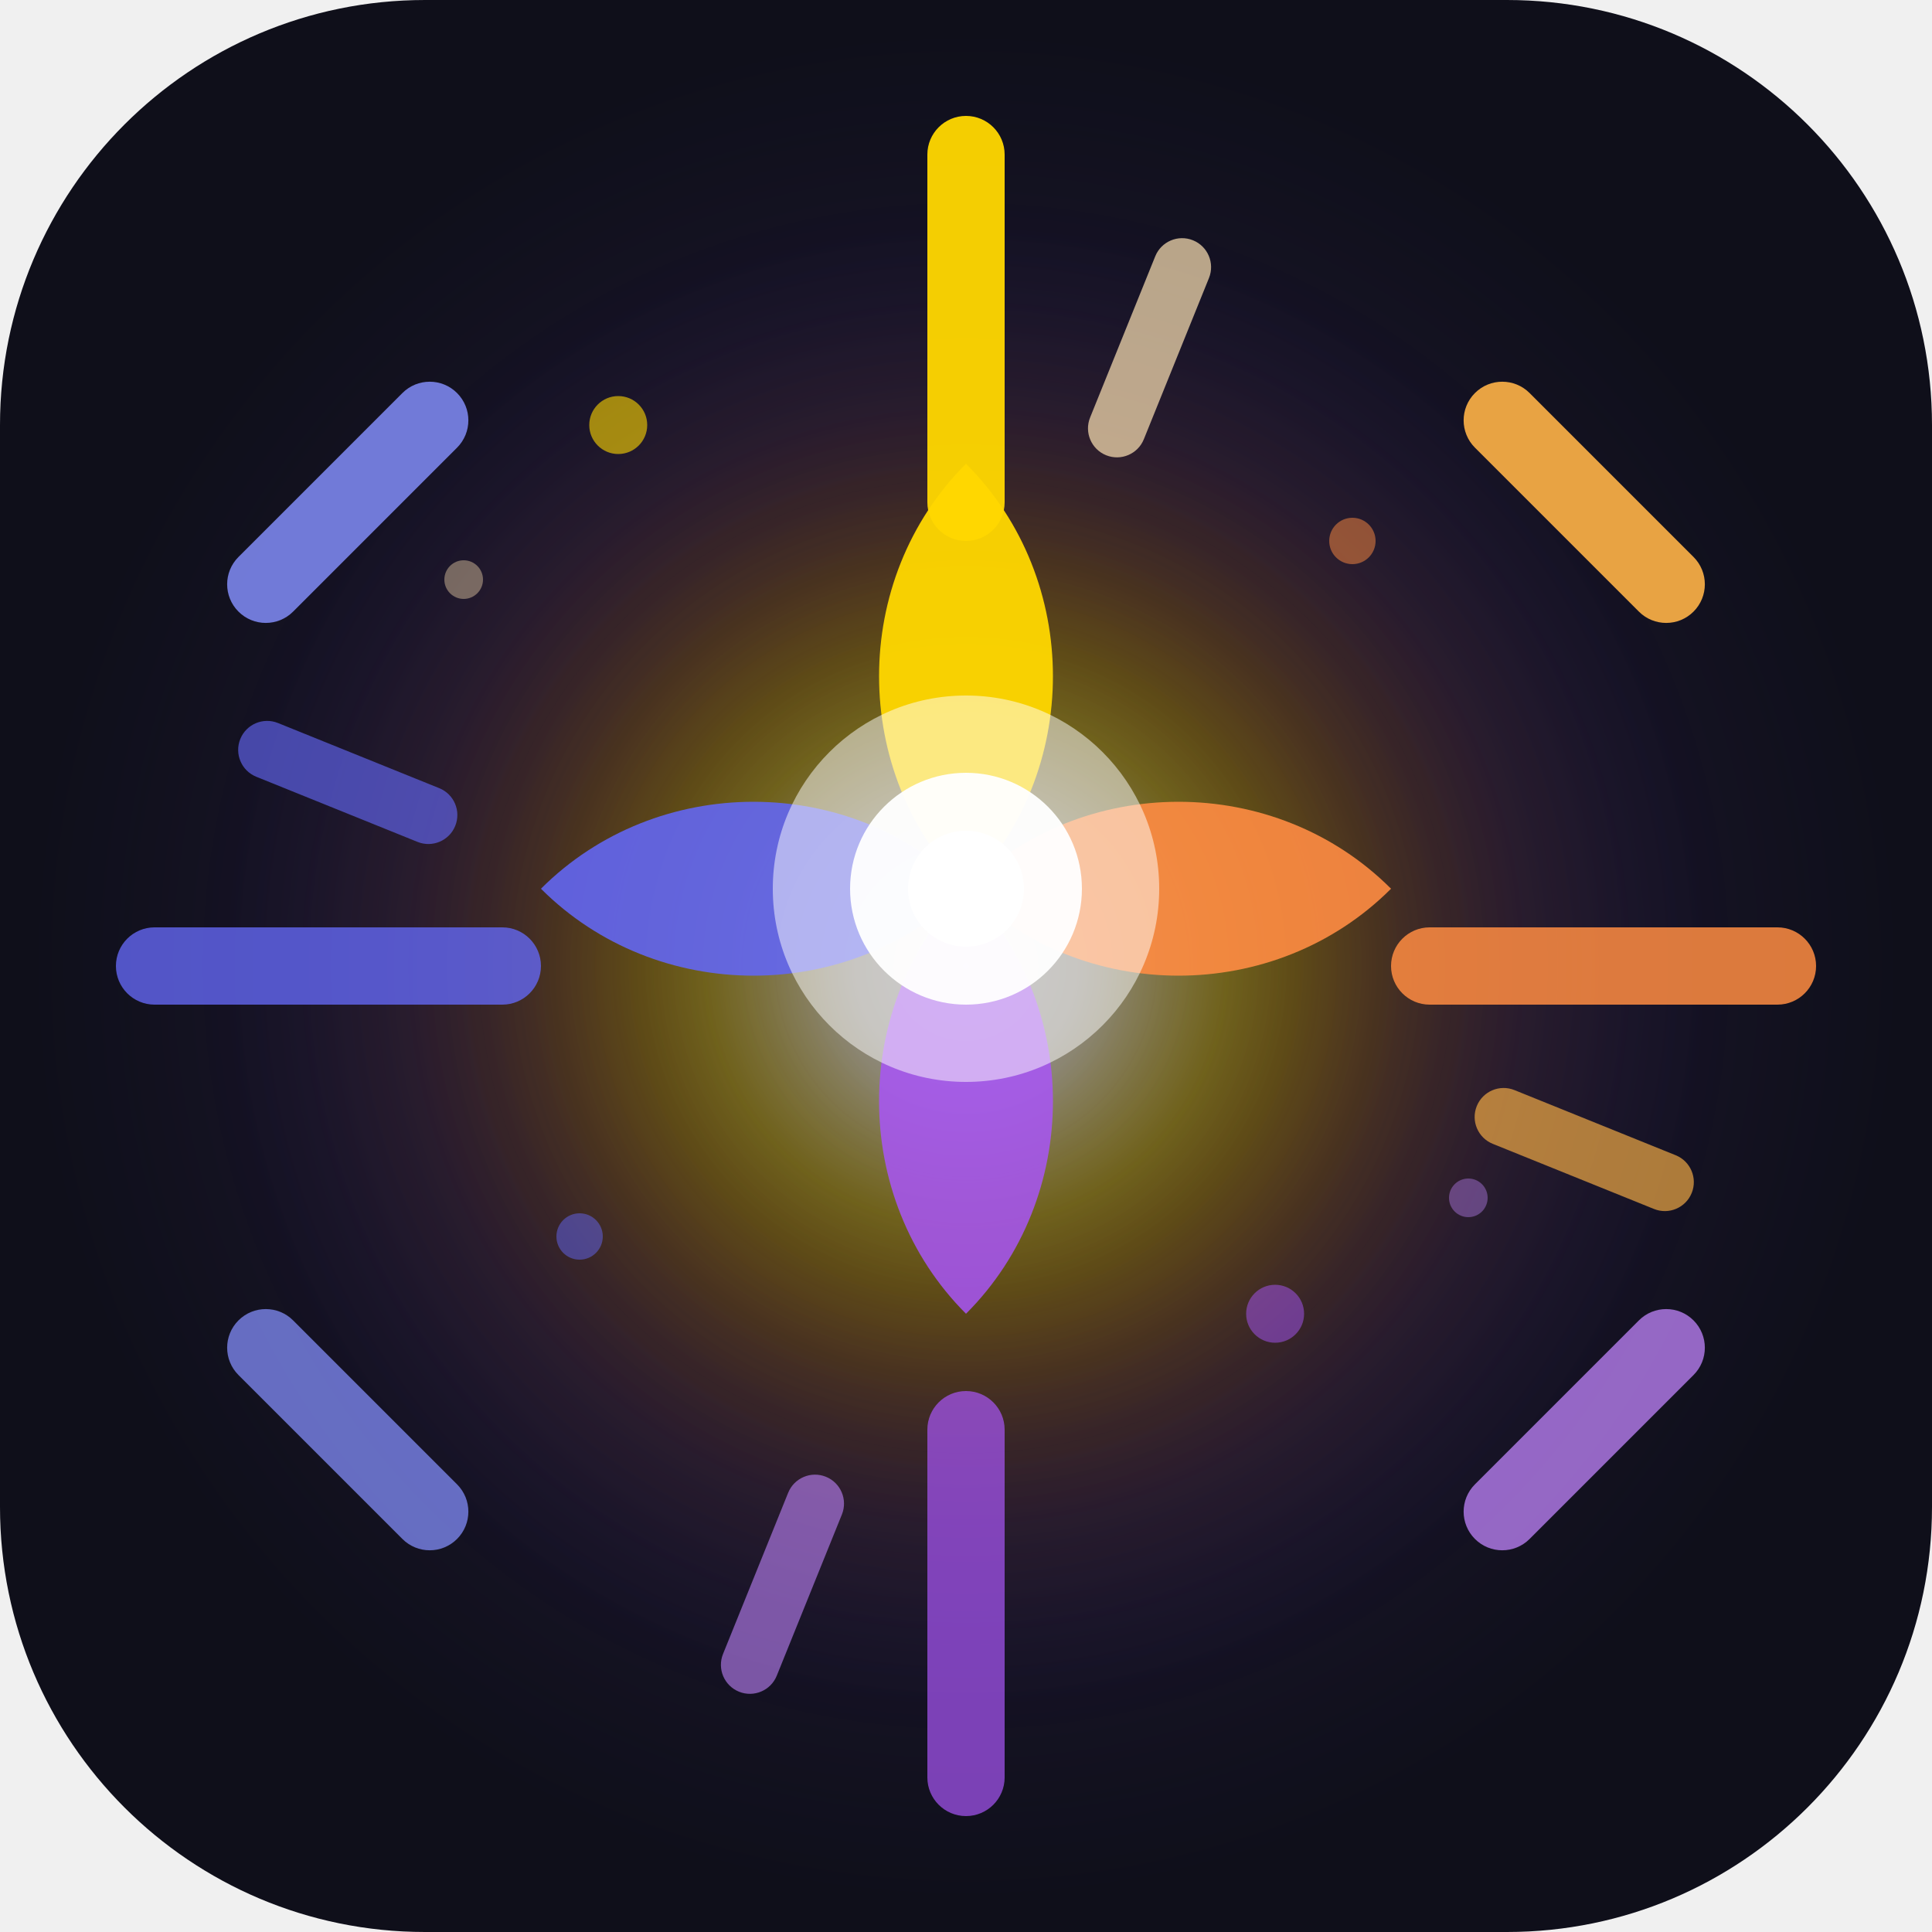
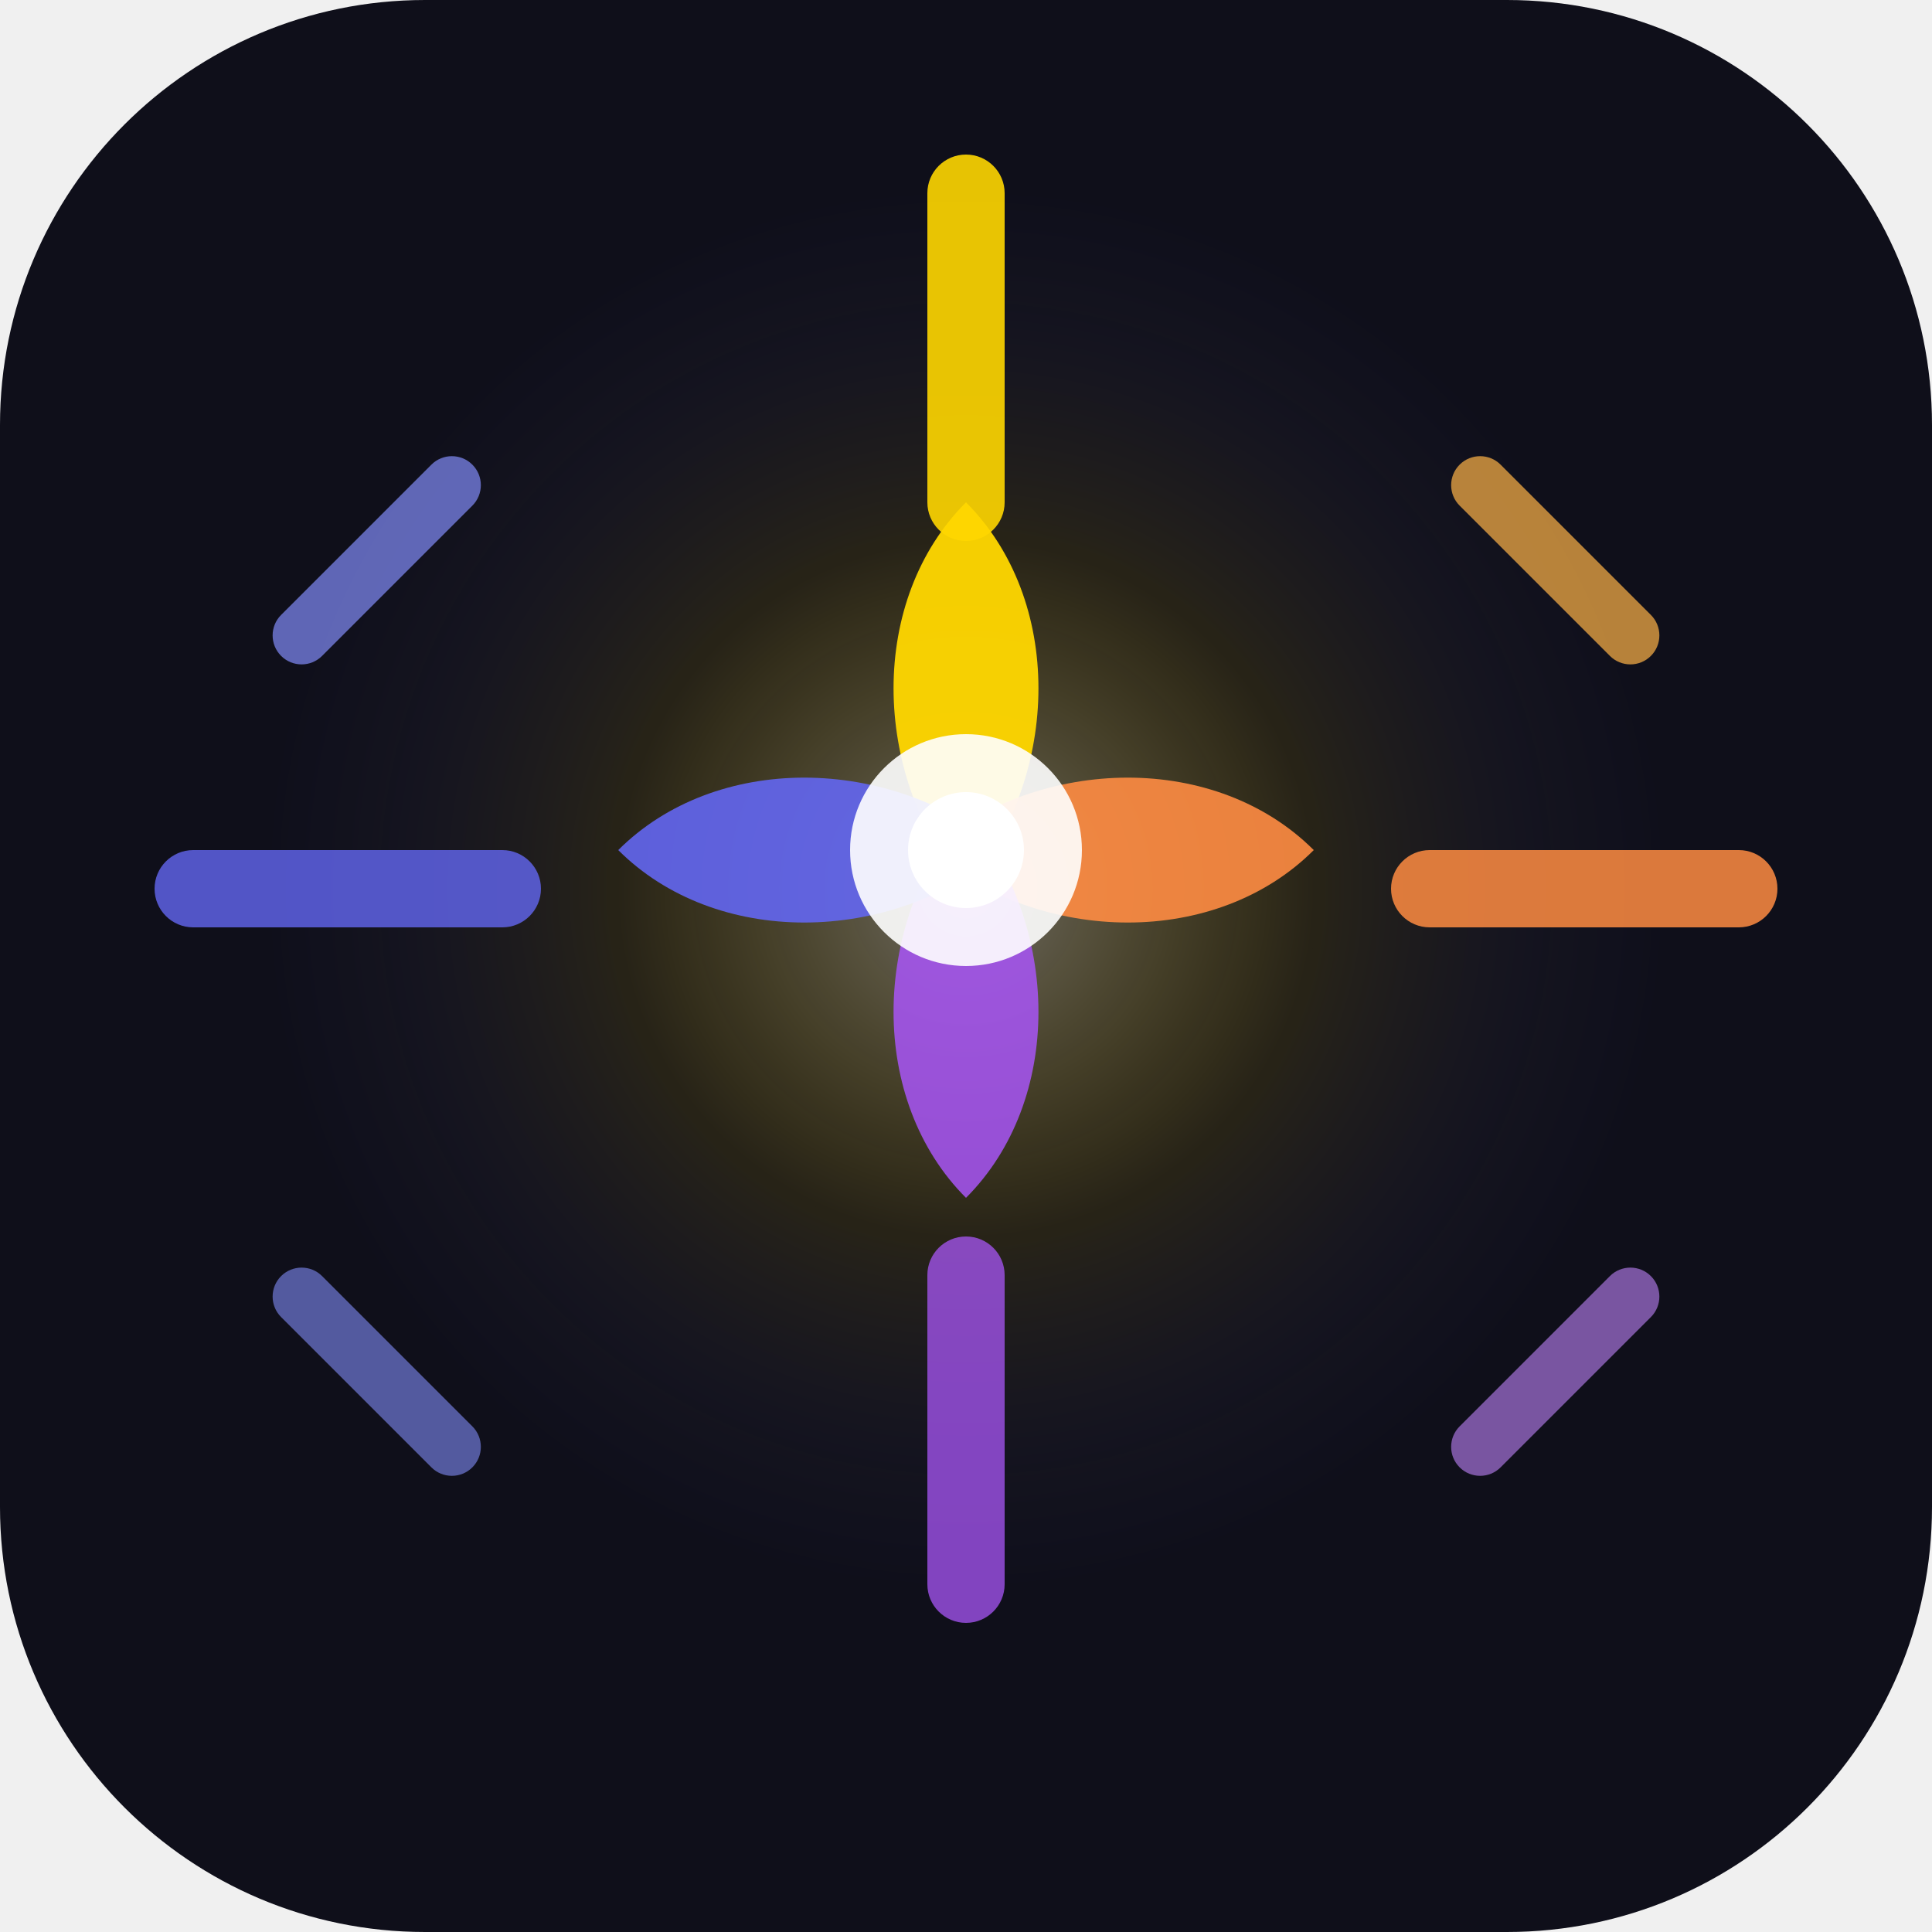
<svg xmlns="http://www.w3.org/2000/svg" viewBox="0 0 100 100">
  <defs>
-     <radialGradient id="starGlow" cx="50%" cy="50%" r="50%">
-       <stop offset="0%" style="stop-color:#FFFFFF;stop-opacity:1" />
-       <stop offset="15%" style="stop-color:#FFF8DC;stop-opacity:0.9" />
-       <stop offset="35%" style="stop-color:#FFD700;stop-opacity:0.6" />
-       <stop offset="55%" style="stop-color:#FF8C42;stop-opacity:0.3" />
-       <stop offset="75%" style="stop-color:#A855F7;stop-opacity:0.15" />
+     <radialGradient id="g" cx="50%" cy="50%" r="50%">
+       <stop offset="0%" style="stop-color:#FFF8DC;stop-opacity:0.4" />
+       <stop offset="50%" style="stop-color:#FFD700;stop-opacity:0.1" />
      <stop offset="100%" style="stop-color:#6366F1;stop-opacity:0" />
    </radialGradient>
  </defs>
  <rect width="100" height="100" rx="22" fill="#0F0F1A" />
-   <circle cx="50" cy="50" r="48" fill="url(#starGlow)" opacity="0.3" />
-   <circle cx="50" cy="50" r="38" fill="url(#starGlow)" opacity="0.4" />
-   <rect x="48" y="6" width="4" height="22" rx="2" fill="#FFD700" opacity="0.95" />
-   <rect x="48" y="72" width="4" height="22" rx="2" fill="#A855F7" opacity="0.7" />
-   <rect x="6" y="48" width="22" height="4" rx="2" fill="#6366F1" opacity="0.8" />
-   <rect x="72" y="48" width="22" height="4" rx="2" fill="#FF8C42" opacity="0.85" />
-   <rect x="16" y="18" width="4" height="16" rx="2" fill="#818CF8" opacity="0.85" transform="rotate(45 18 26)" />
-   <rect x="80" y="18" width="4" height="16" rx="2" fill="#FFB347" opacity="0.9" transform="rotate(-45 82 26)" />
-   <rect x="16" y="66" width="4" height="16" rx="2" fill="#818CF8" opacity="0.75" transform="rotate(-45 18 74)" />
-   <rect x="80" y="66" width="4" height="16" rx="2" fill="#C084FC" opacity="0.75" transform="rotate(45 82 74)" />
-   <rect x="58" y="12" width="3" height="12" rx="1.5" fill="#FFE4B5" opacity="0.7" transform="rotate(22 59.5 18)" />
-   <rect x="76" y="58" width="12" height="3" rx="1.5" fill="#FFB347" opacity="0.65" transform="rotate(22 82 59.5)" />
-   <rect x="39" y="76" width="3" height="12" rx="1.5" fill="#C084FC" opacity="0.6" transform="rotate(22 40.5 82)" />
-   <rect x="12" y="39" width="12" height="3" rx="1.5" fill="#6366F1" opacity="0.65" transform="rotate(22 18 40.5)" />
-   <path d="M50,24c6,6 6,16 0,22c-6,-6 -6,-16 0,-22z" fill="#FFD700" opacity="0.95" />
-   <path d="M72,46c-6,6 -16,6 -22,0c6,-6 16,-6 22,0z" fill="#FF8C42" opacity="0.9" />
-   <path d="M50,68c-6,-6 -6,-16 0,-22c6,6 6,16 0,22z" fill="#A855F7" opacity="0.85" />
-   <path d="M28,46c6,-6 16,-6 22,0c-6,6 -16,6 -22,0z" fill="#6366F1" opacity="0.9" />
-   <circle cx="50" cy="46" r="10" fill="white" opacity="0.5" />
-   <circle cx="50" cy="46" r="6" fill="white" opacity="0.95" />
-   <circle cx="50" cy="46" r="3" fill="white" />
-   <circle cx="32" cy="22" r="1.5" fill="#FFD700" opacity="0.6" />
-   <circle cx="70" cy="28" r="1.2" fill="#FF8C42" opacity="0.5" />
-   <circle cx="66" cy="68" r="1.5" fill="#A855F7" opacity="0.5" />
-   <circle cx="30" cy="64" r="1.2" fill="#6366F1" opacity="0.5" />
-   <circle cx="24" cy="30" r="1" fill="#FFE4B5" opacity="0.4" />
-   <circle cx="76" cy="62" r="1" fill="#C084FC" opacity="0.4" />
+   <circle cx="50" cy="46" r="36" fill="url(#g)" />
+   <rect x="48" y="8" width="4" height="20" rx="2" fill="#FFD700" opacity="0.9" />
+   <rect x="48" y="64" width="4" height="20" rx="2" fill="#A855F7" opacity="0.75" />
+   <rect x="8" y="44" width="20" height="4" rx="2" fill="#6366F1" opacity="0.8" />
+   <rect x="72" y="44" width="20" height="4" rx="2" fill="#FF8C42" opacity="0.85" />
+   <rect x="18" y="22" width="3" height="14" rx="1.5" fill="#818CF8" opacity="0.7" transform="rotate(45 19.5 29)" />
+   <rect x="79" y="22" width="3" height="14" rx="1.5" fill="#FFB347" opacity="0.7" transform="rotate(-45 80.5 29)" />
+   <rect x="18" y="64" width="3" height="14" rx="1.5" fill="#818CF8" opacity="0.6" transform="rotate(-45 19.5 71)" />
+   <rect x="79" y="64" width="3" height="14" rx="1.5" fill="#C084FC" opacity="0.6" transform="rotate(45 80.5 71)" />
+   <path d="M50,26c5,5 5,14 0,20c-5,-6 -5,-15 0,-20z" fill="#FFD700" opacity="0.95" />
+   <path d="M68,44c-5,5 -14,5 -20,0c6,-5 15,-5 20,0z" fill="#FF8C42" opacity="0.9" />
+   <path d="M50,62c-5,-5 -5,-14 0,-20c5,6 5,15 0,20z" fill="#A855F7" opacity="0.85" />
+   <path d="M32,44c5,-5 14,-5 20,0c-6,5 -15,5 -20,0z" fill="#6366F1" opacity="0.9" />
+   <circle cx="50" cy="44" r="6" fill="white" opacity="0.9" />
+   <circle cx="50" cy="44" r="3" fill="white" />
</svg>
